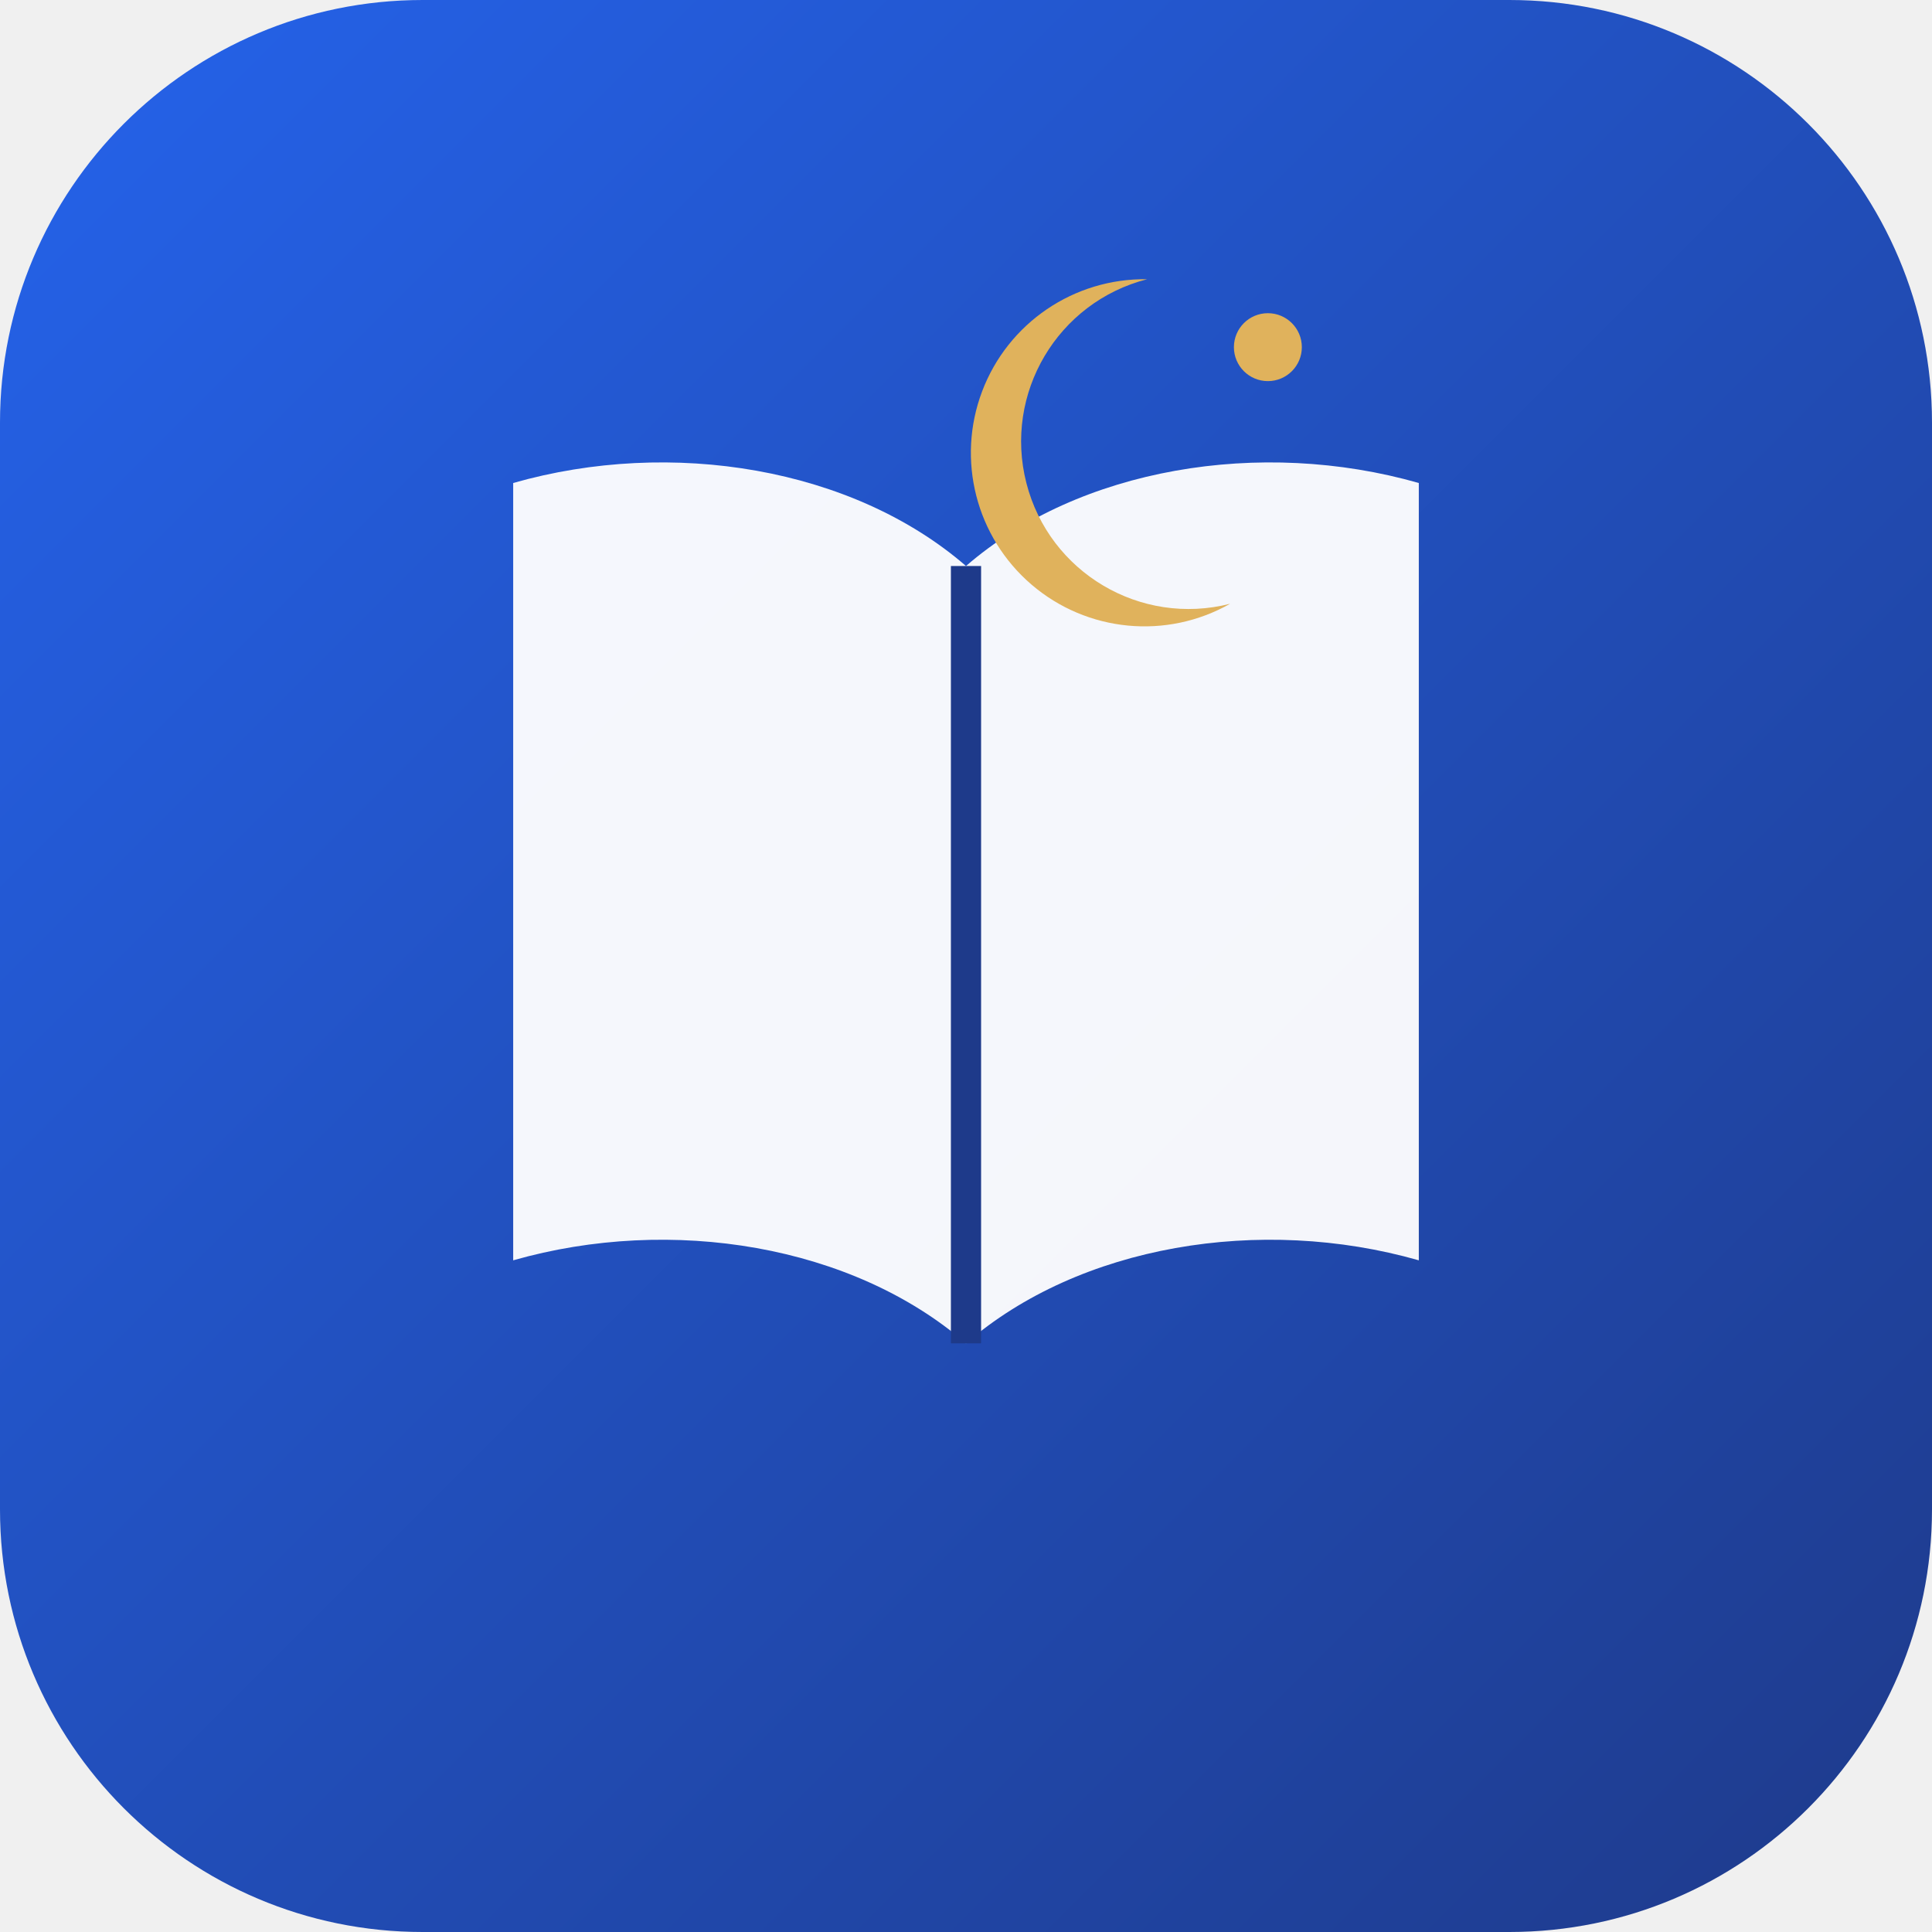
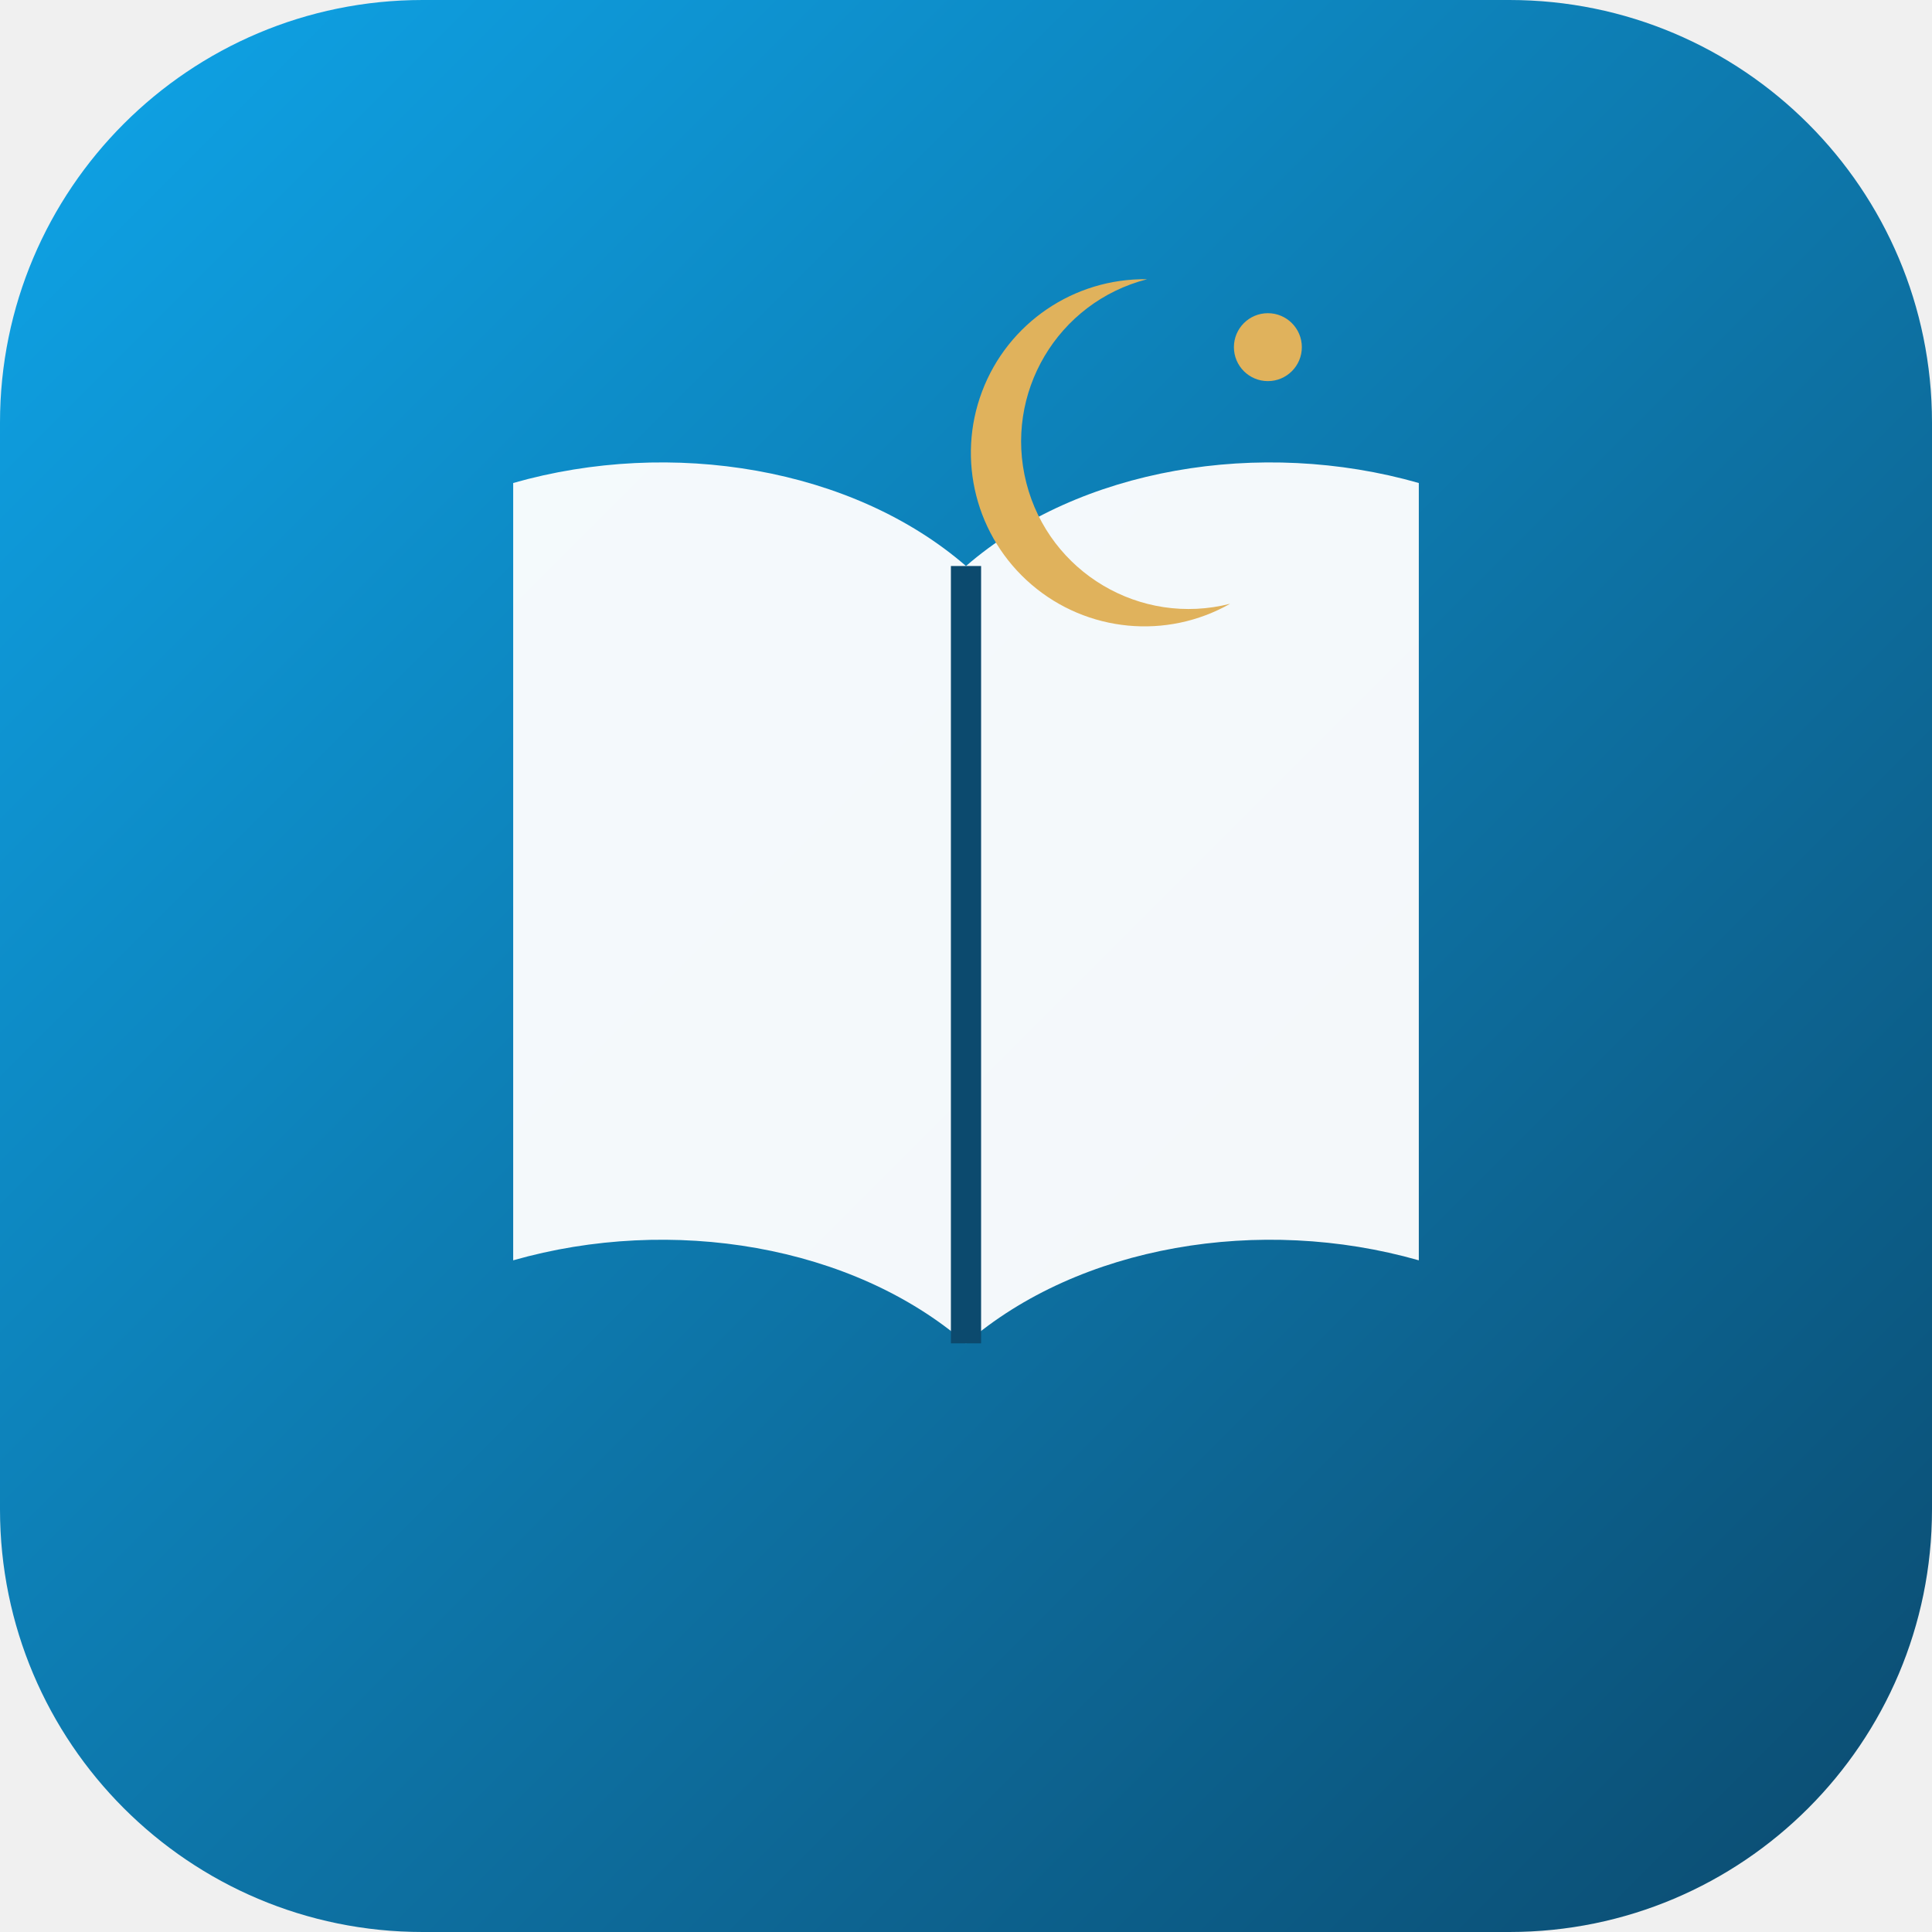
<svg xmlns="http://www.w3.org/2000/svg" viewBox="0 0 512 512">
  <defs>
    <linearGradient id="g" x1="0" y1="0" x2="1" y2="1">
-       <stop offset="0" stop-color="#2563eb" />
-       <stop offset="1" stop-color="#1e3a8a" />
+       <stop offset="0" stop-color="#0ea5e9" />
+       <stop offset="1" stop-color="#0c4a6e" />
    </linearGradient>
  </defs>
  <rect width="512" height="512" rx="112" fill="url(#g)" />
  <path d="M256 150c-30-26-78-34-120-22v206c42-12 90-4 120 22 30-26 78-34 120-22V128c-42-12-90-4-120 22z" fill="#fff" opacity=".95" />
-   <path d="M256 150v206" stroke="#1e3a8a" stroke-width="8" />
+   <path d="M256 150v206" stroke="#0c4a6e" stroke-width="8" />
  <path d="M304 74a46 46 0 1 0 22 86 38 38 0 1 1-22-86z" fill="#e0b25c" />
  <circle cx="336" cy="92" r="9" fill="#e0b25c" />
</svg>
